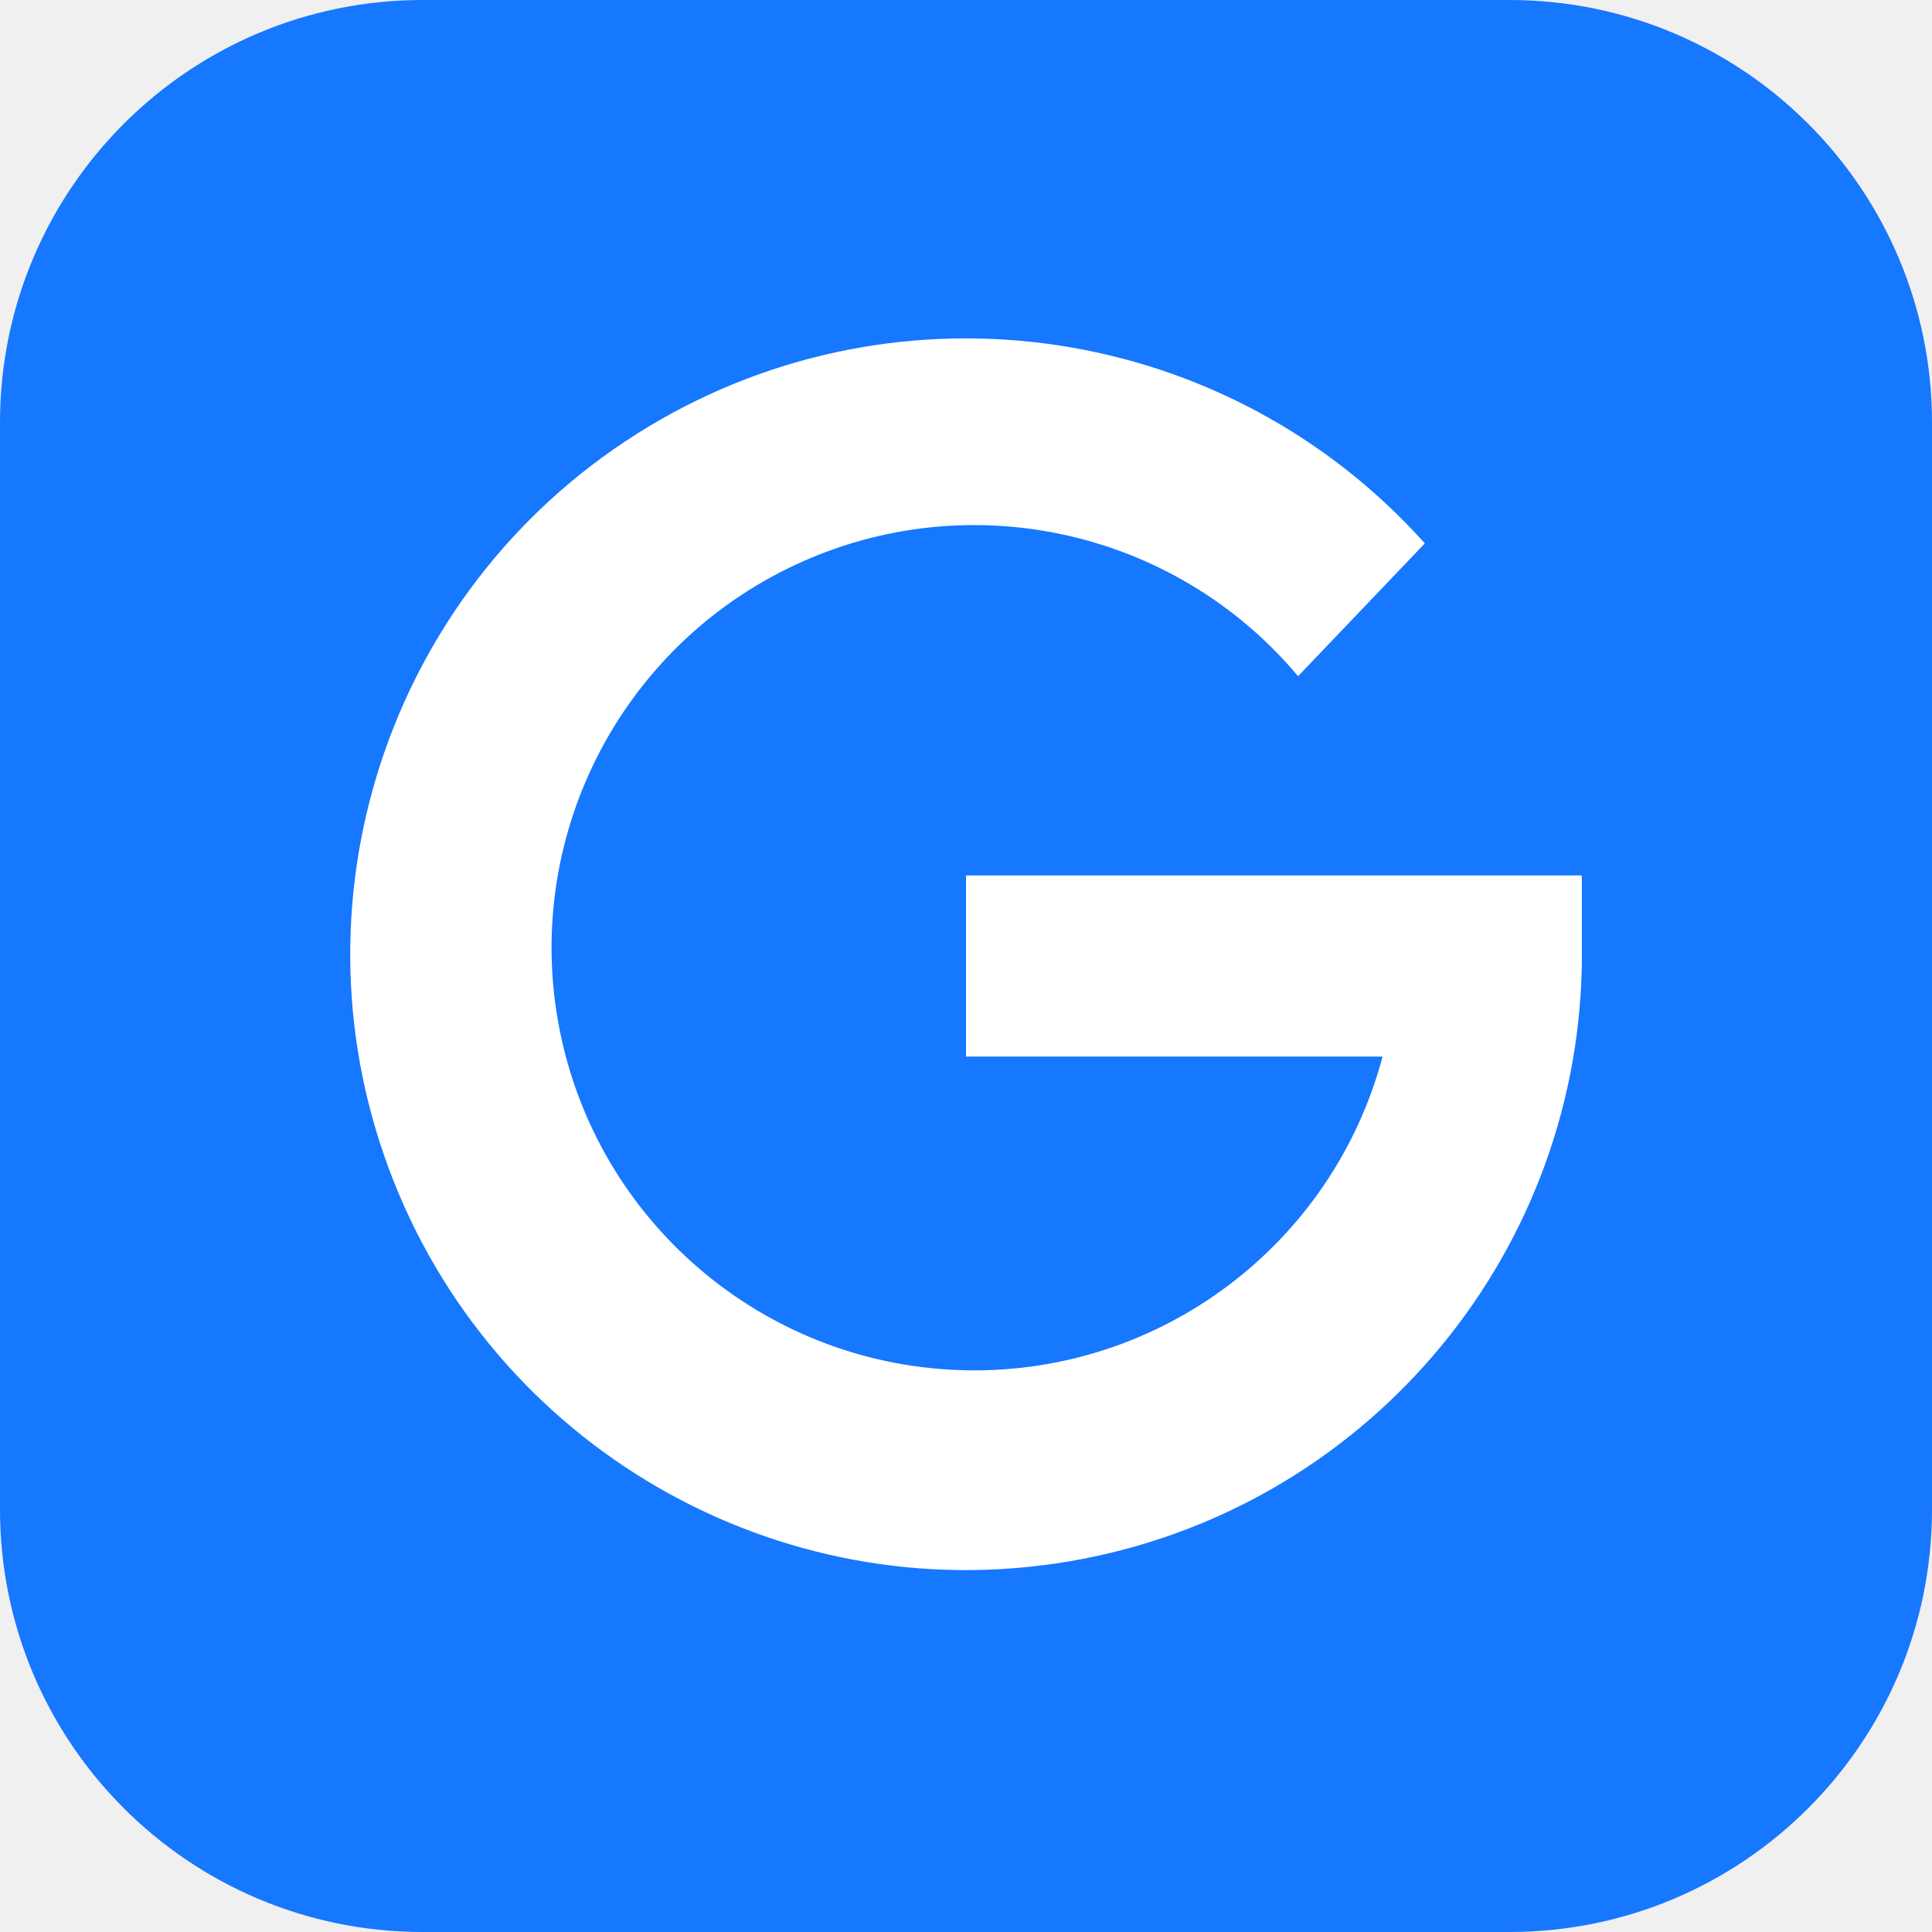
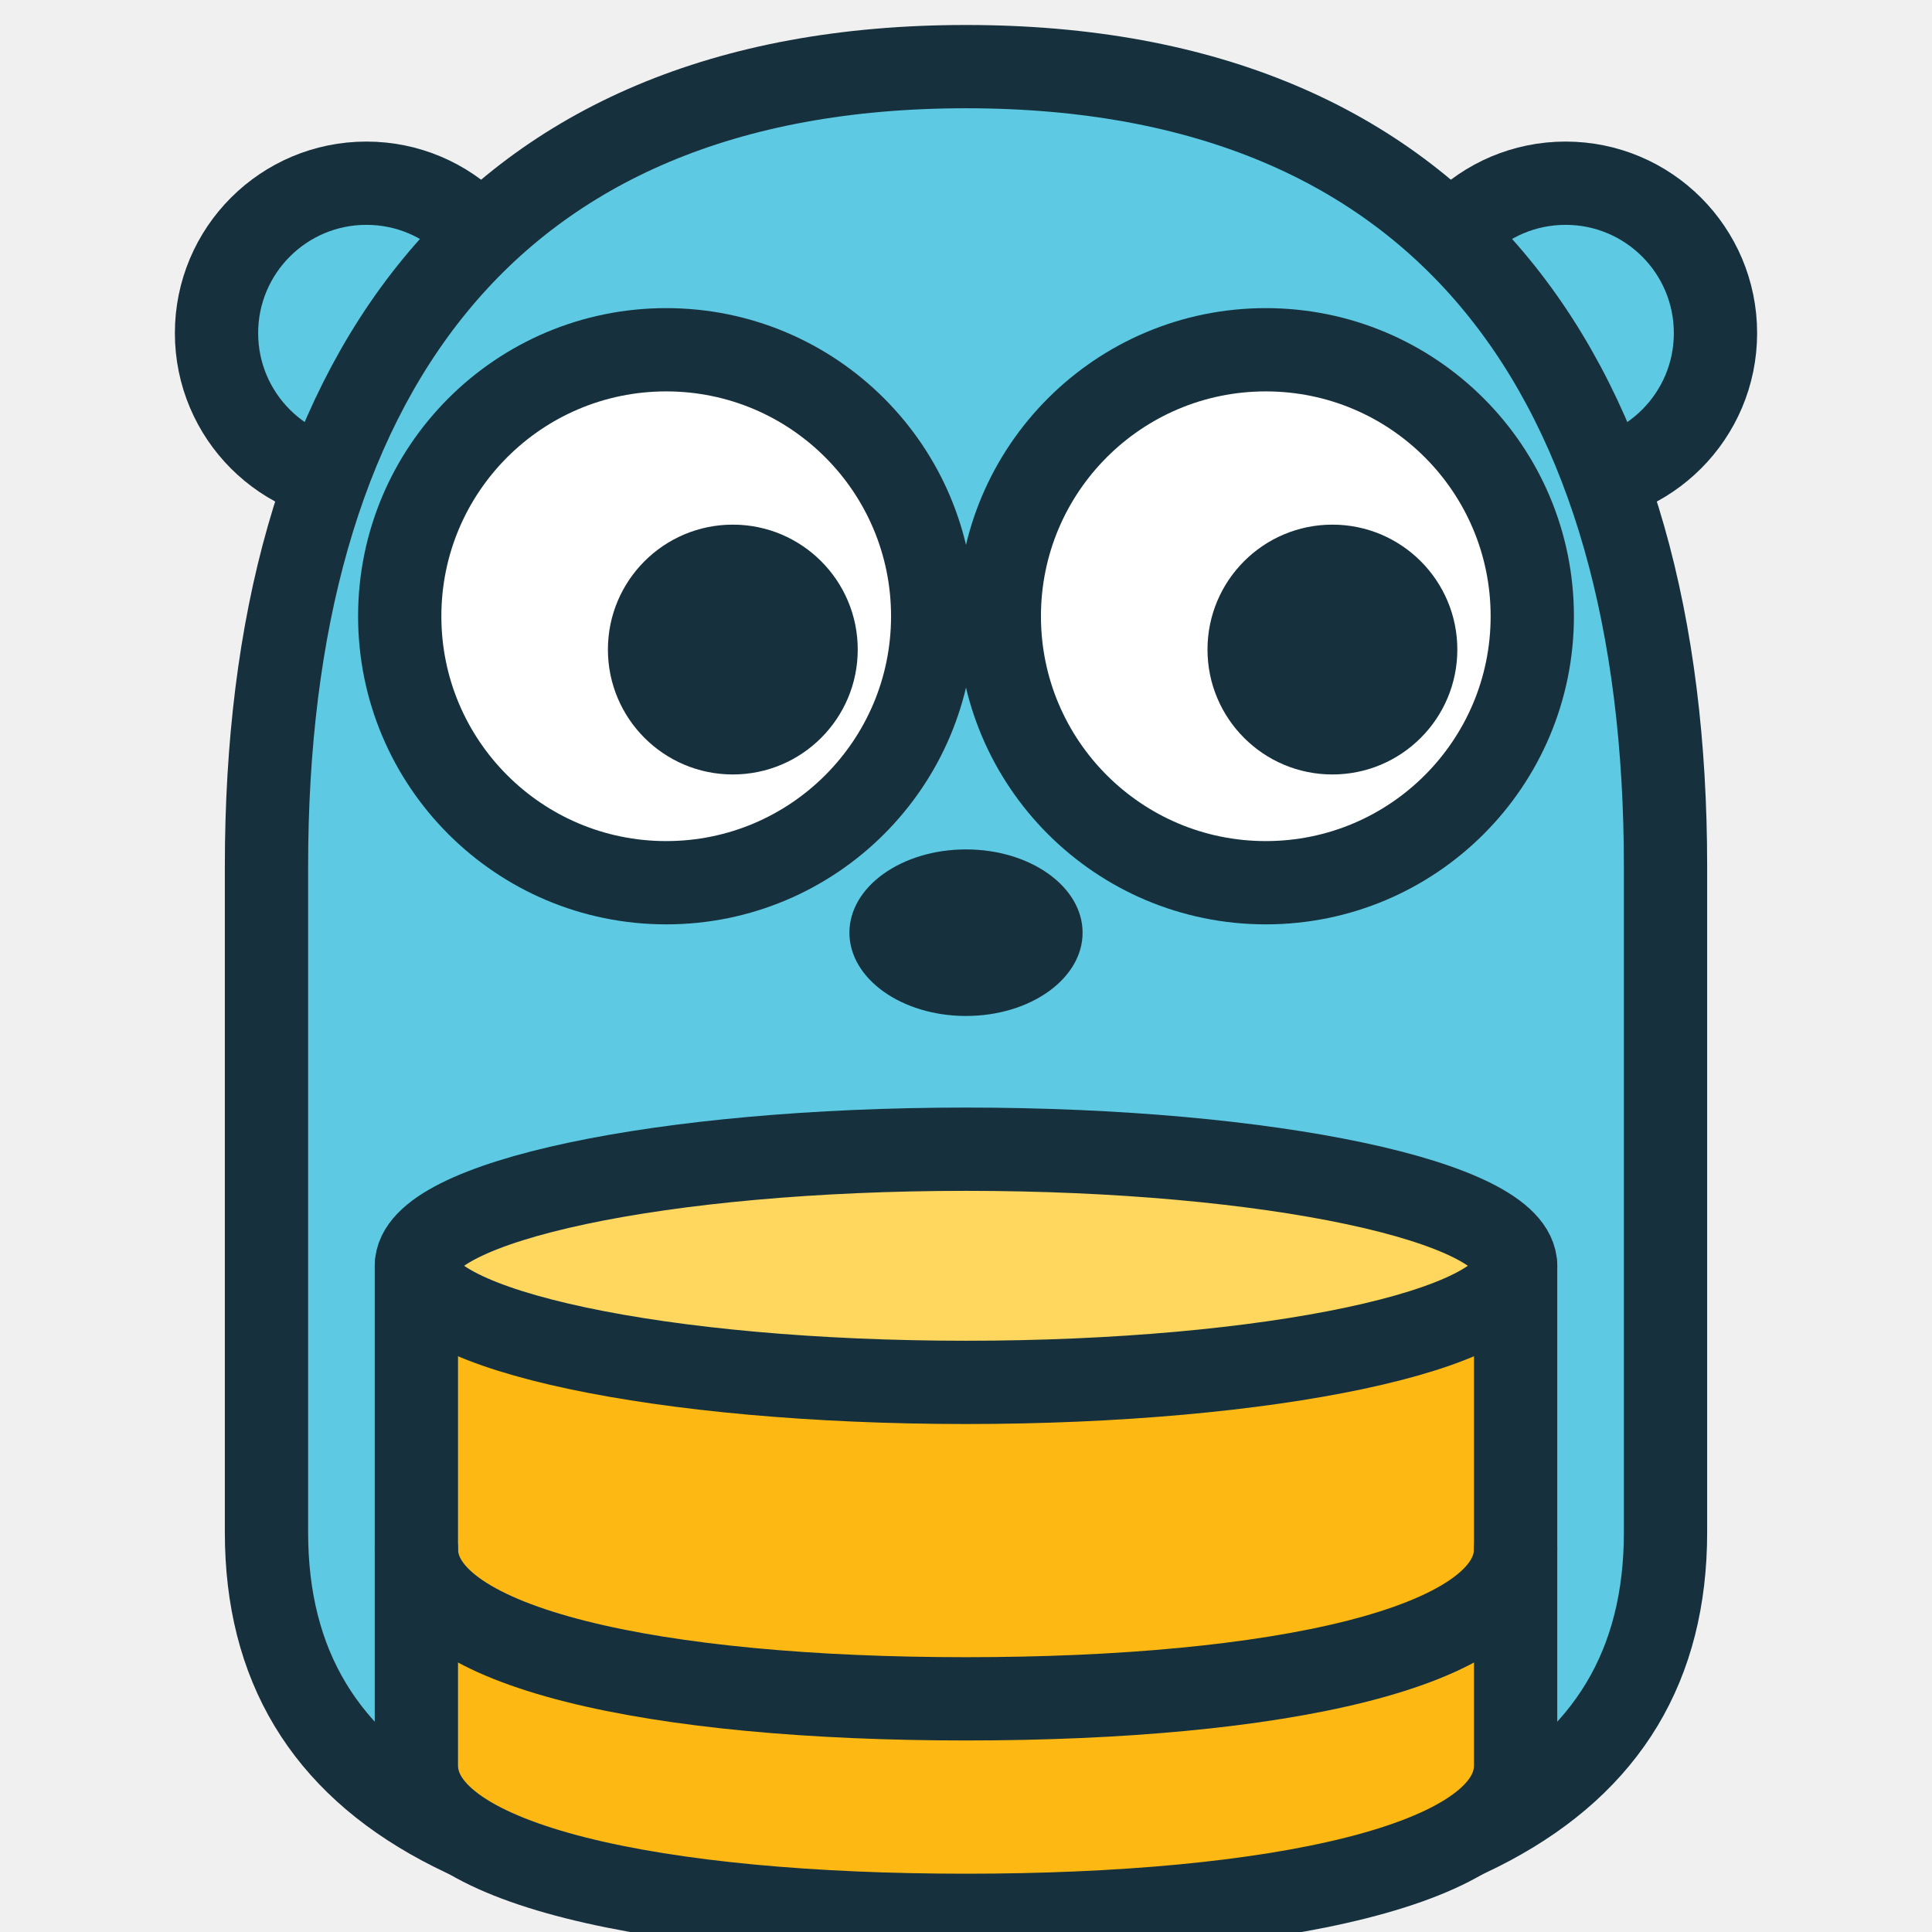
- <svg xmlns="http://www.w3.org/2000/svg" viewBox="0 0 32 32">
-   <rect width="32" height="32" rx="7" fill="#1677ff" />
-   <path d="M21.5 11.2a7 7 0 1 0 1.4 6.3H16v-3h10.2v1.5A10.2 10.2 0 1 1 23.6 9z" fill="#fff" />
+ <svg xmlns="http://www.w3.org/2000/svg" viewBox="12 16 232 232">
+   <g stroke="#16313D" stroke-width="10" stroke-linejoin="round" stroke-linecap="round">
+     <circle cx="56" cy="56" r="18" fill="#5DC9E2" />
+     <circle cx="200" cy="56" r="18" fill="#5DC9E2" />
+     <path d="M128 24C186 24 212 62 212 120V200C212 232 184 246 128 246C72 246 44 232 44 200V120C44 62 70 24 128 24Z" fill="#5DC9E2" />
+     <circle cx="92" cy="90" r="32" fill="#FFFFFF" />
+     <circle cx="164" cy="90" r="32" fill="#FFFFFF" />
+     <path d="M62 168H194V228C194 240 165 246 128 246C91 246 62 240 62 228Z" fill="#FDB813" />
+     <path d="M62 202C62 214 91 220 128 220C165 220 194 214 194 202" fill="none" />
+     <ellipse cx="128" cy="168" rx="66" ry="14" fill="#FFD75E" />
+   </g>
+   <circle cx="100" cy="94" r="15" fill="#16313D" />
+   <circle cx="172" cy="94" r="15" fill="#16313D" />
+   <ellipse cx="128" cy="128" rx="14" ry="10" fill="#16313D" />
</svg>
